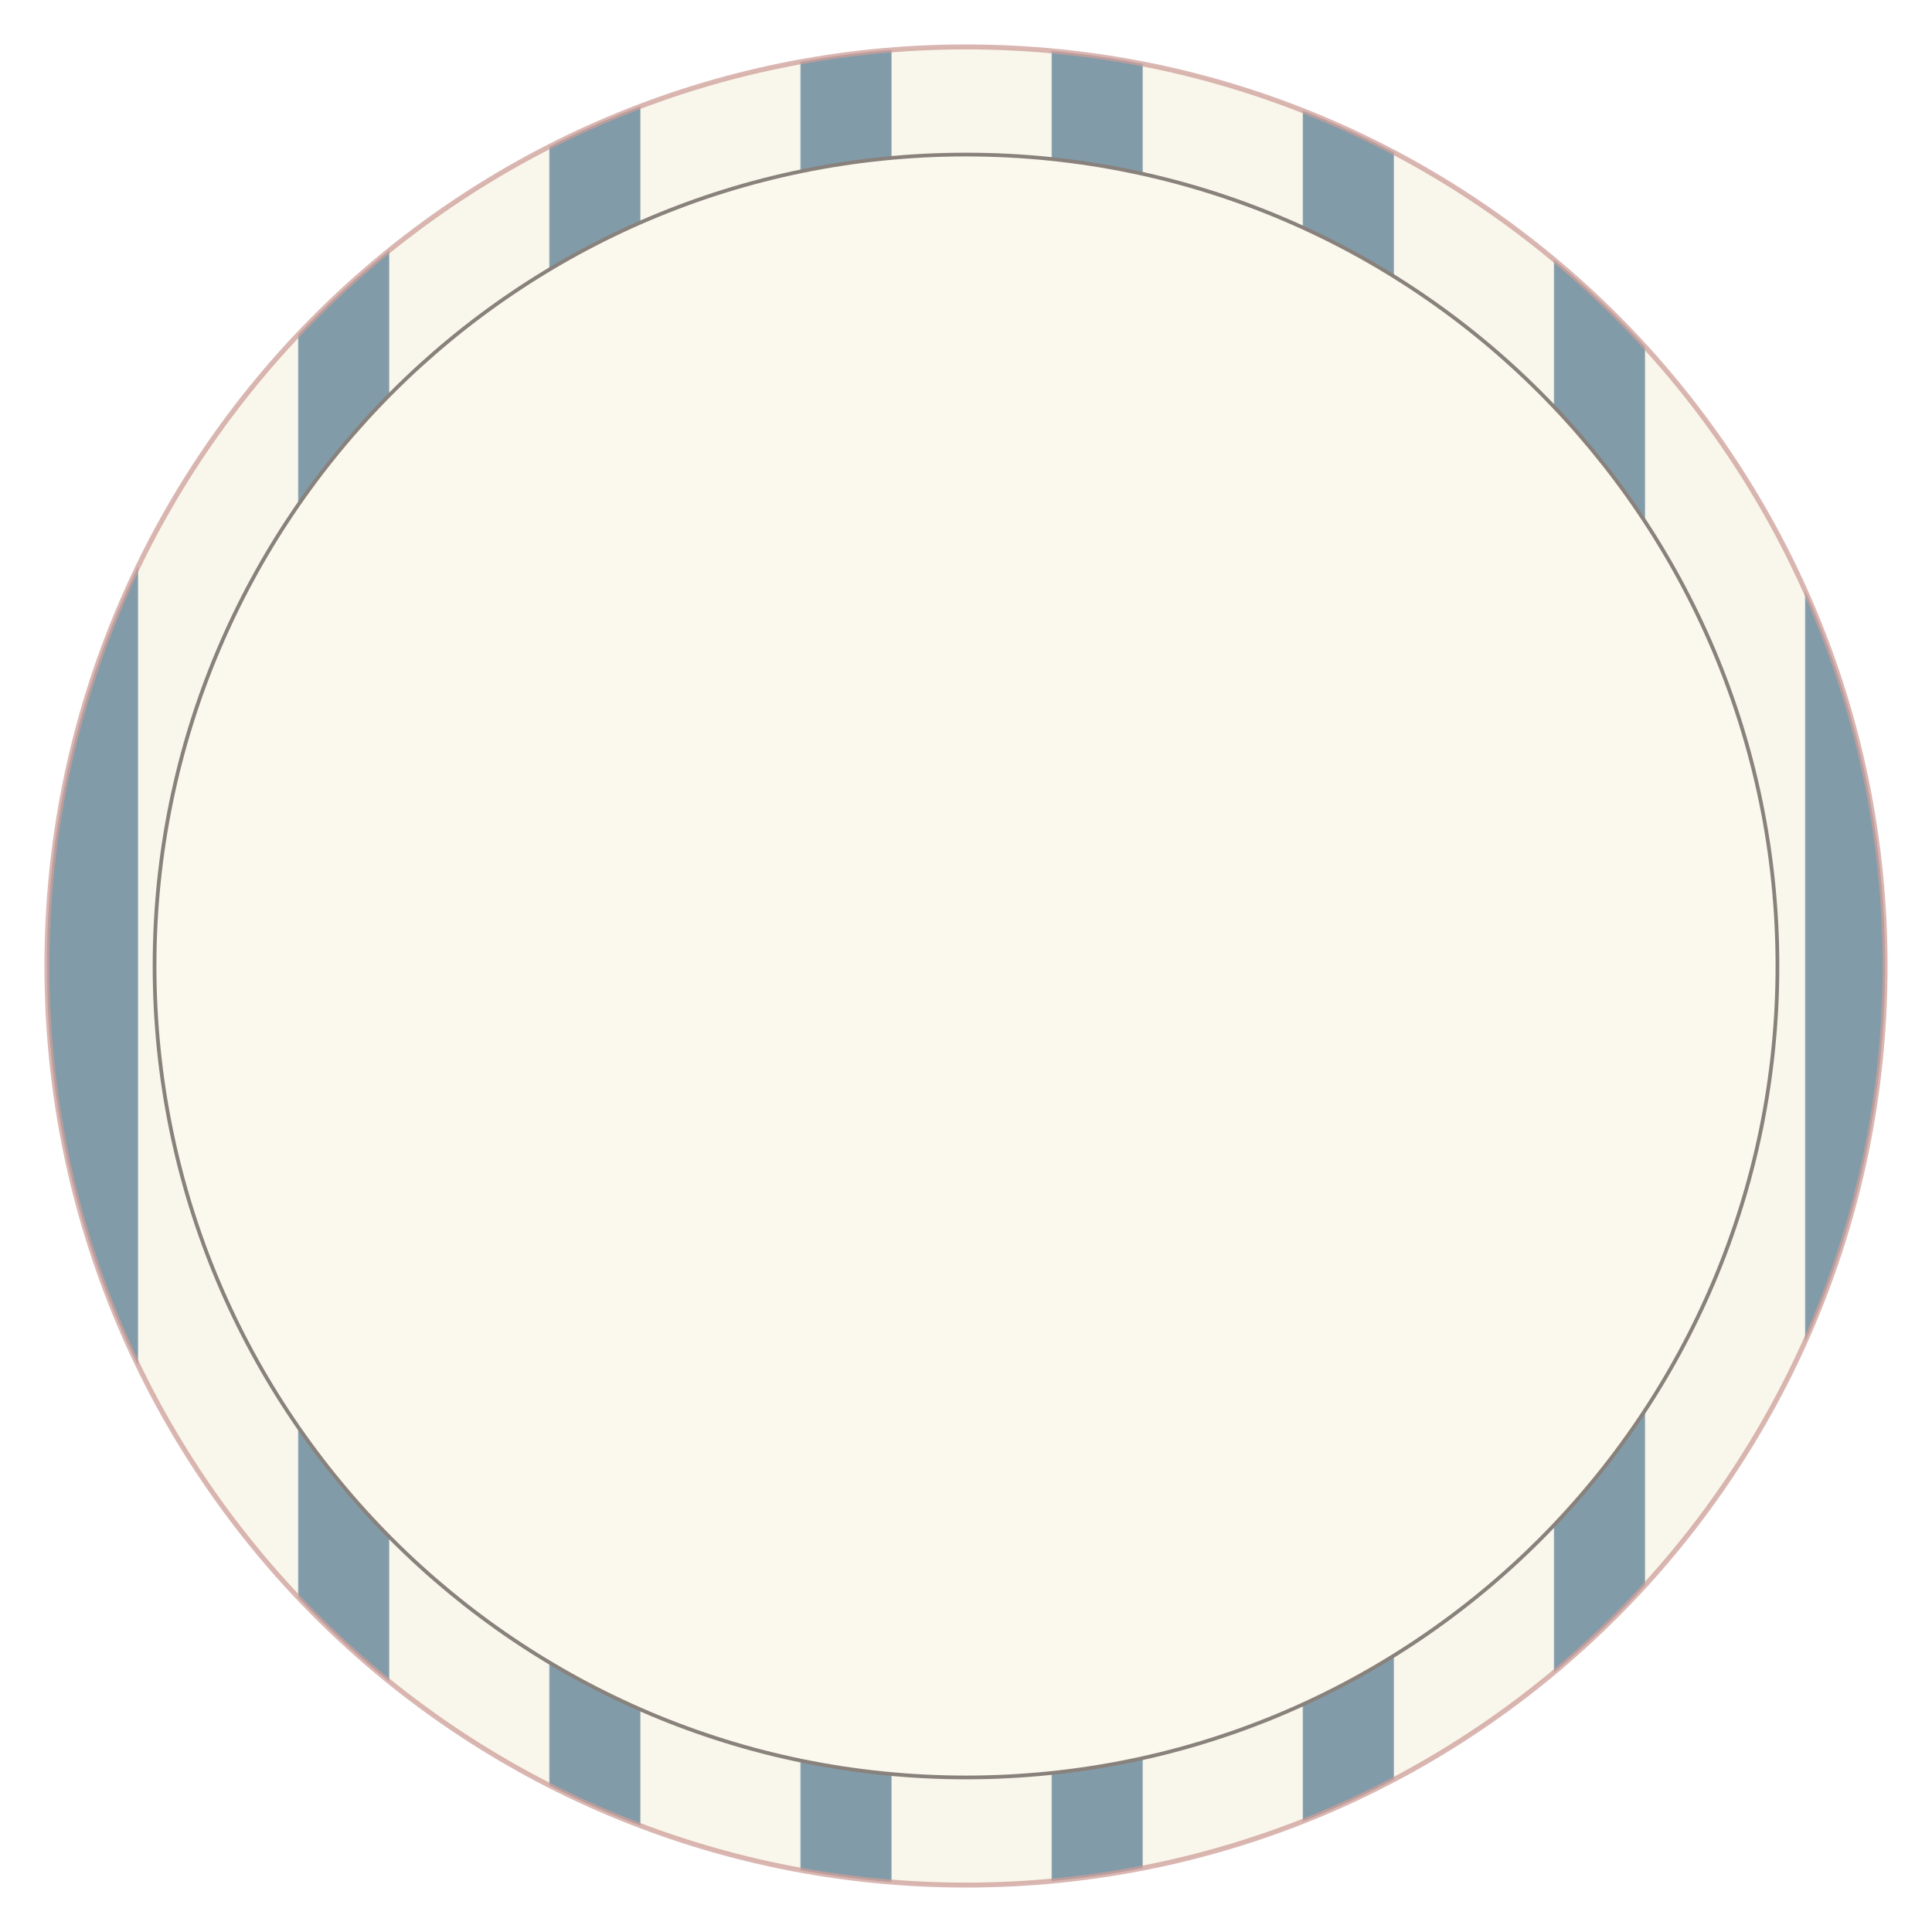
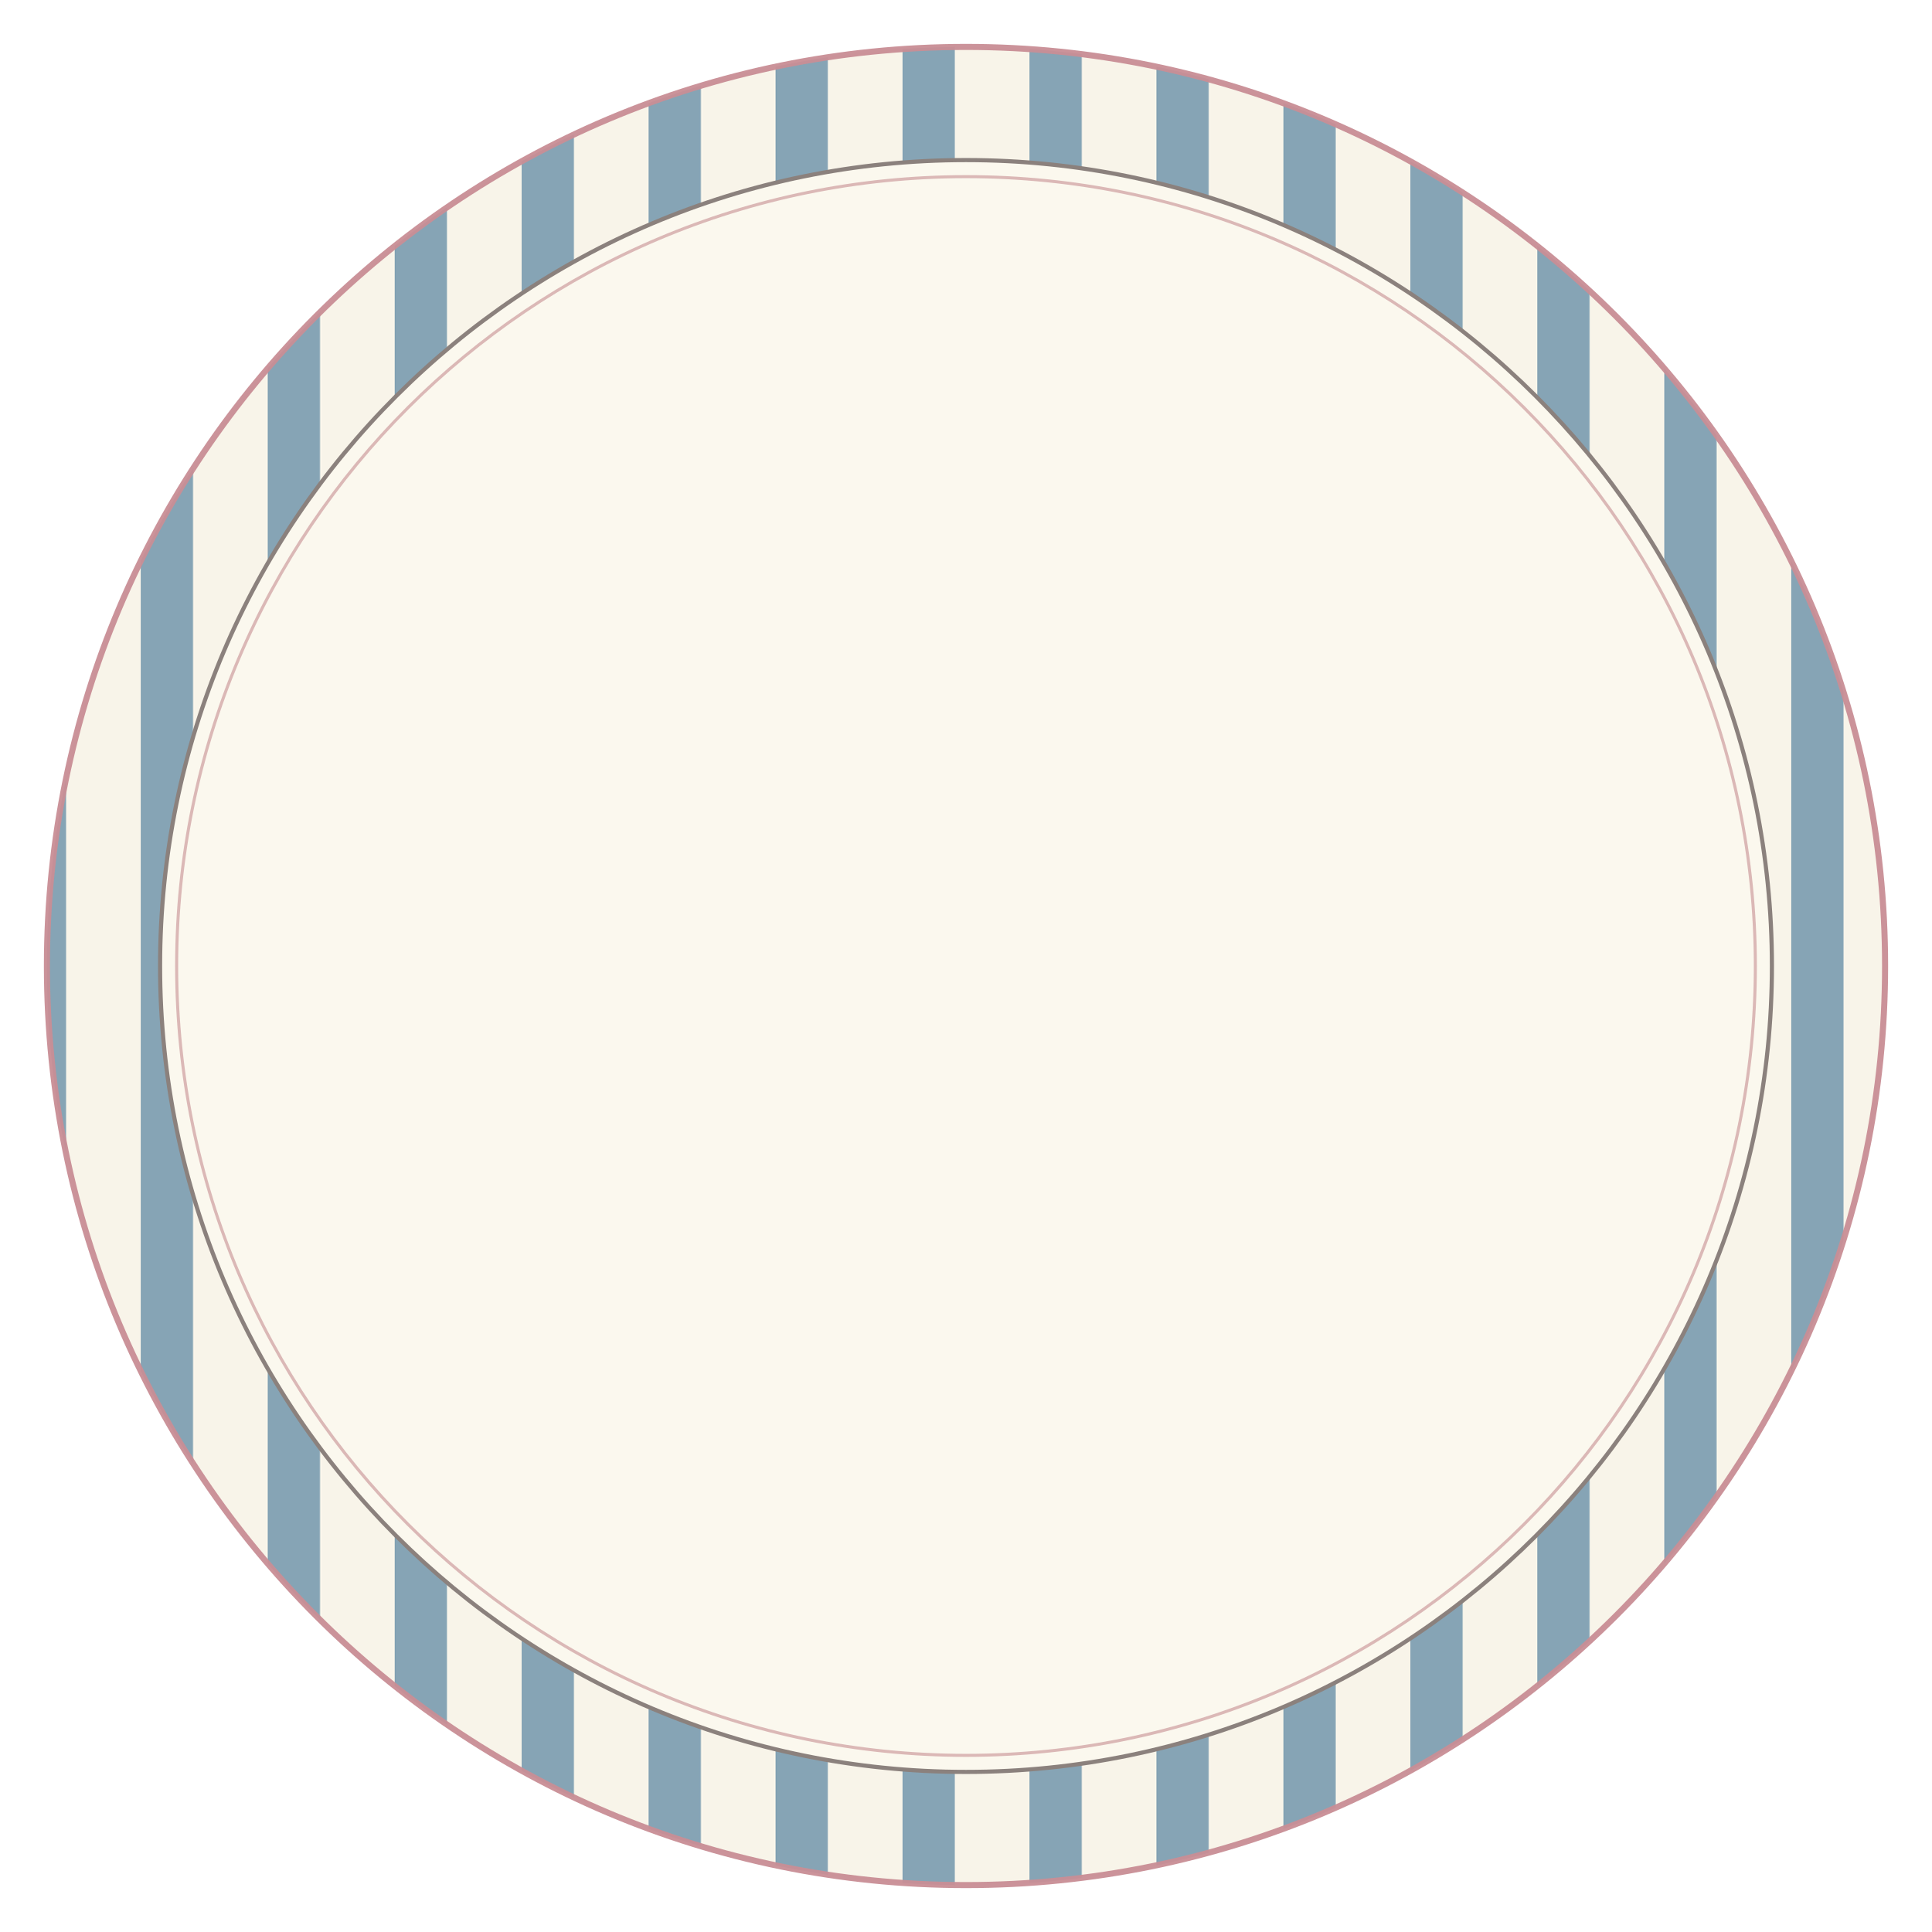
<svg xmlns="http://www.w3.org/2000/svg" viewBox="0 0 700 700" role="img" aria-labelledby="title desc">
  <defs>
    <clipPath id="outer-disc">
      <circle cx="350" cy="350" r="333" />
    </clipPath>
-     <pattern id="powder-blue-stripes" width="91" height="700" patternUnits="userSpaceOnUse" x="17">
-       <rect x="0" y="0" width="33" height="700" fill="#829BA9" />
+     <pattern id="powder-blue-stripes" width="46" height="700" patternUnits="userSpaceOnUse" x="5">
+       <rect x="0" y="0" width="19" height="700" fill="#86A4B5" />
+       <rect x="19" y="0" width="27" height="700" fill="#F8F4E9" />
    </pattern>
  </defs>
  <g clip-path="url(#outer-disc)">
-     <circle cx="350" cy="350" r="333" fill="#F9F6EB" />
+     <rect x="0" y="0" width="700" height="700" fill="#F8F4E9" />
    <rect x="0" y="0" width="700" height="700" fill="url(#powder-blue-stripes)" />
  </g>
-   <circle cx="350" cy="350" r="333" fill="none" stroke="#CE9E98" stroke-width="1.8" opacity="0.75" />
-   <circle cx="350" cy="350" r="294" fill="#FBF8EE" stroke="#89817B" stroke-width="1.35" />
+   <circle cx="350" cy="350" r="333" fill="none" stroke="#C88E95" stroke-width="2.2" opacity="0.95" />
+   <circle cx="350" cy="350" r="292" fill="#FBF8EE" />
+   <circle cx="350" cy="350" r="292" fill="none" stroke="#8B817D" stroke-width="1.5" />
+   <circle cx="350" cy="350" r="286" fill="none" stroke="#D7B1B0" stroke-width="1.1" opacity="0.9" />
</svg>
